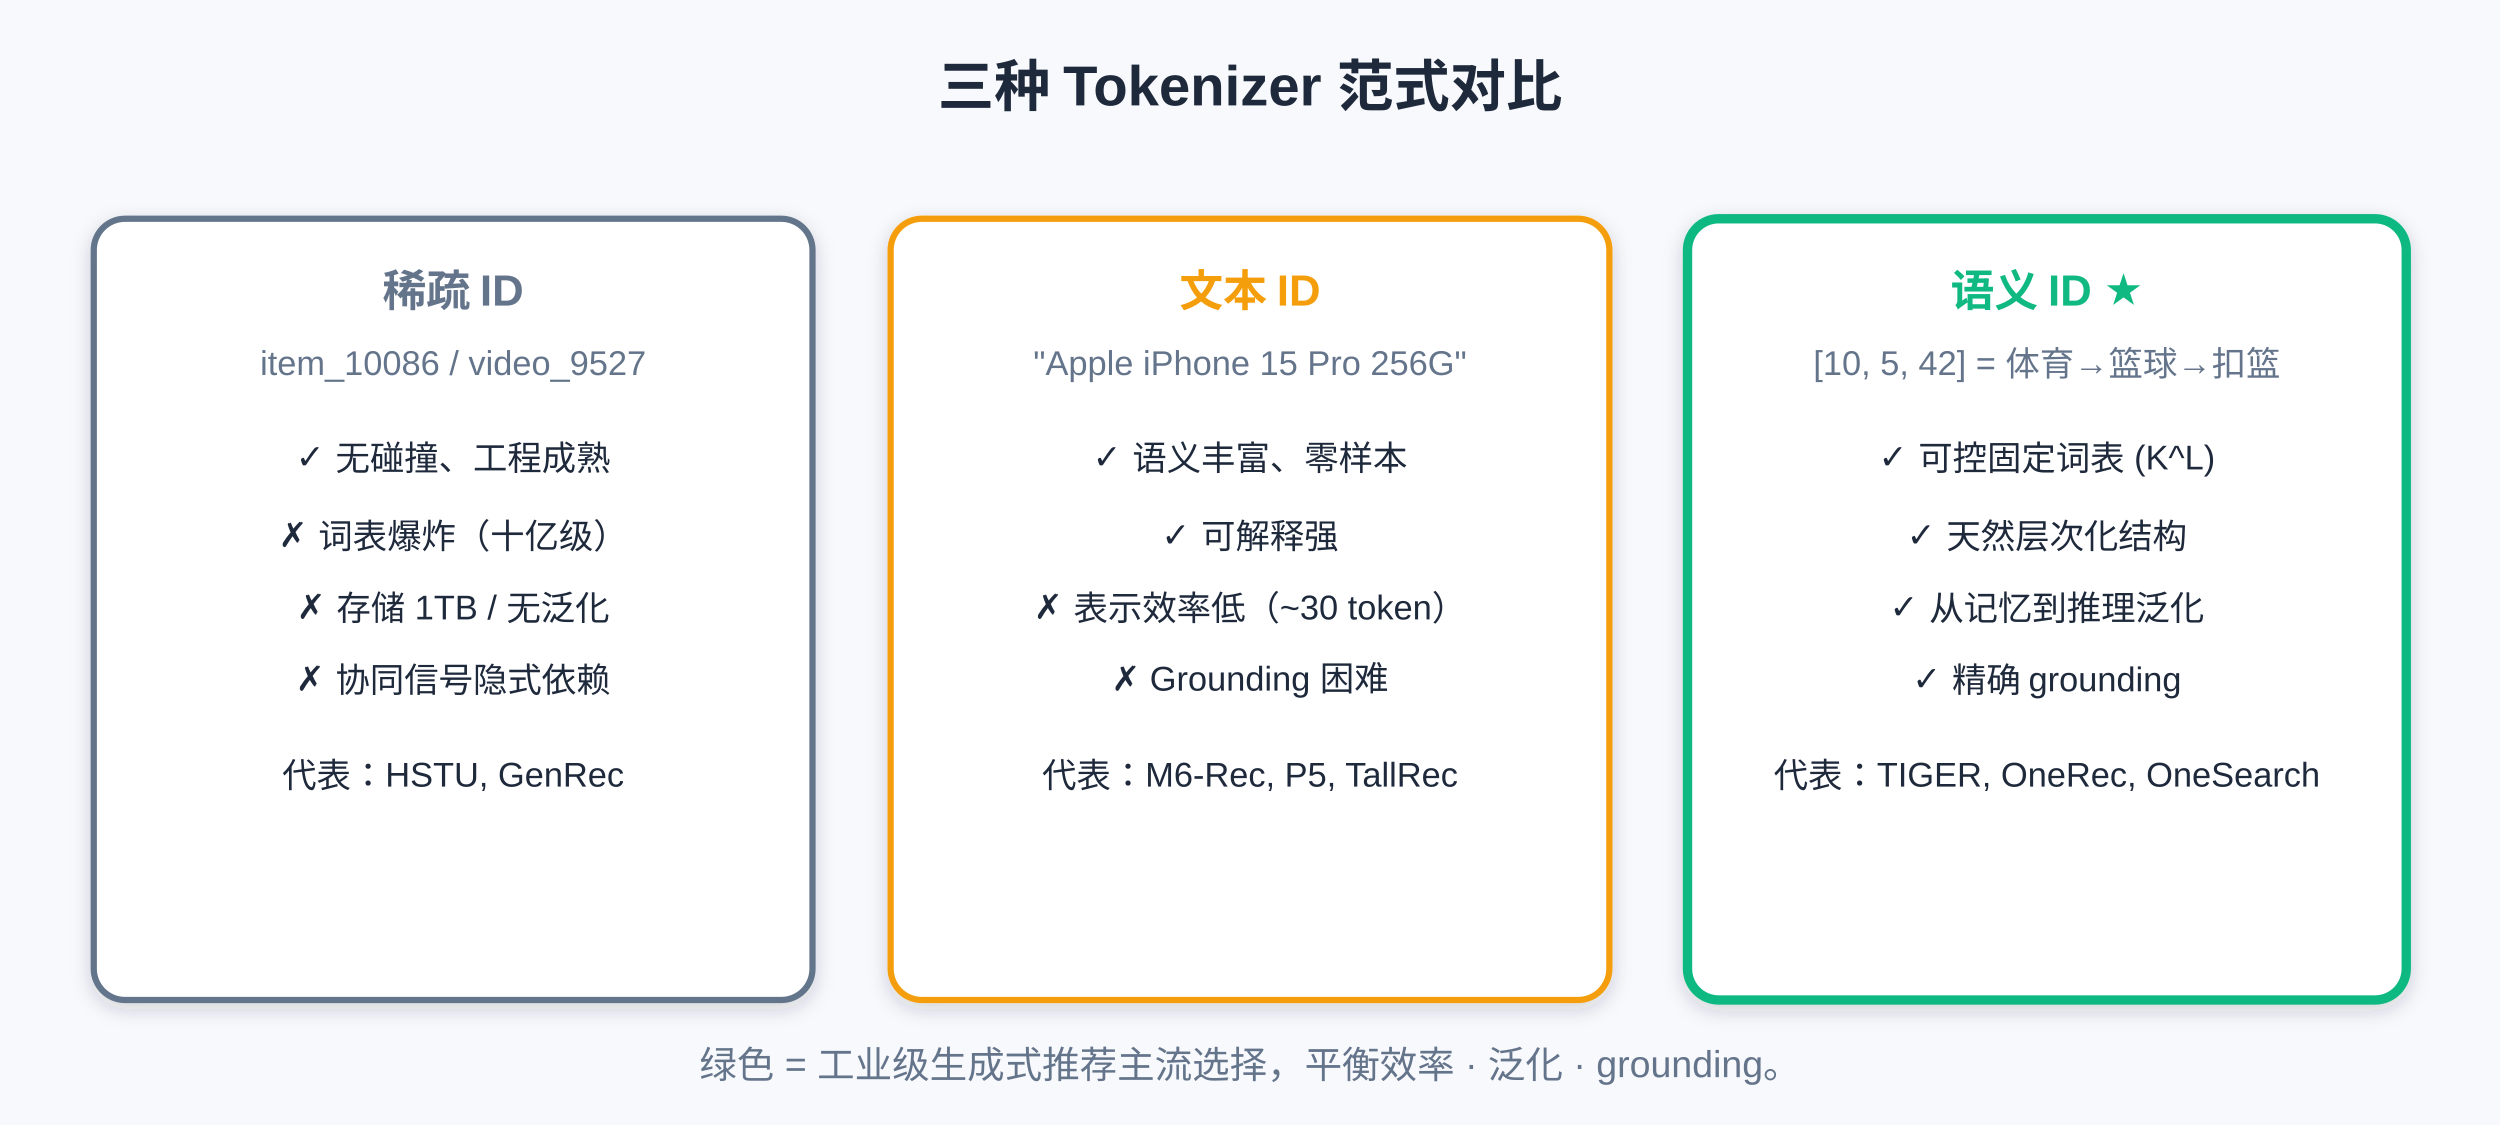
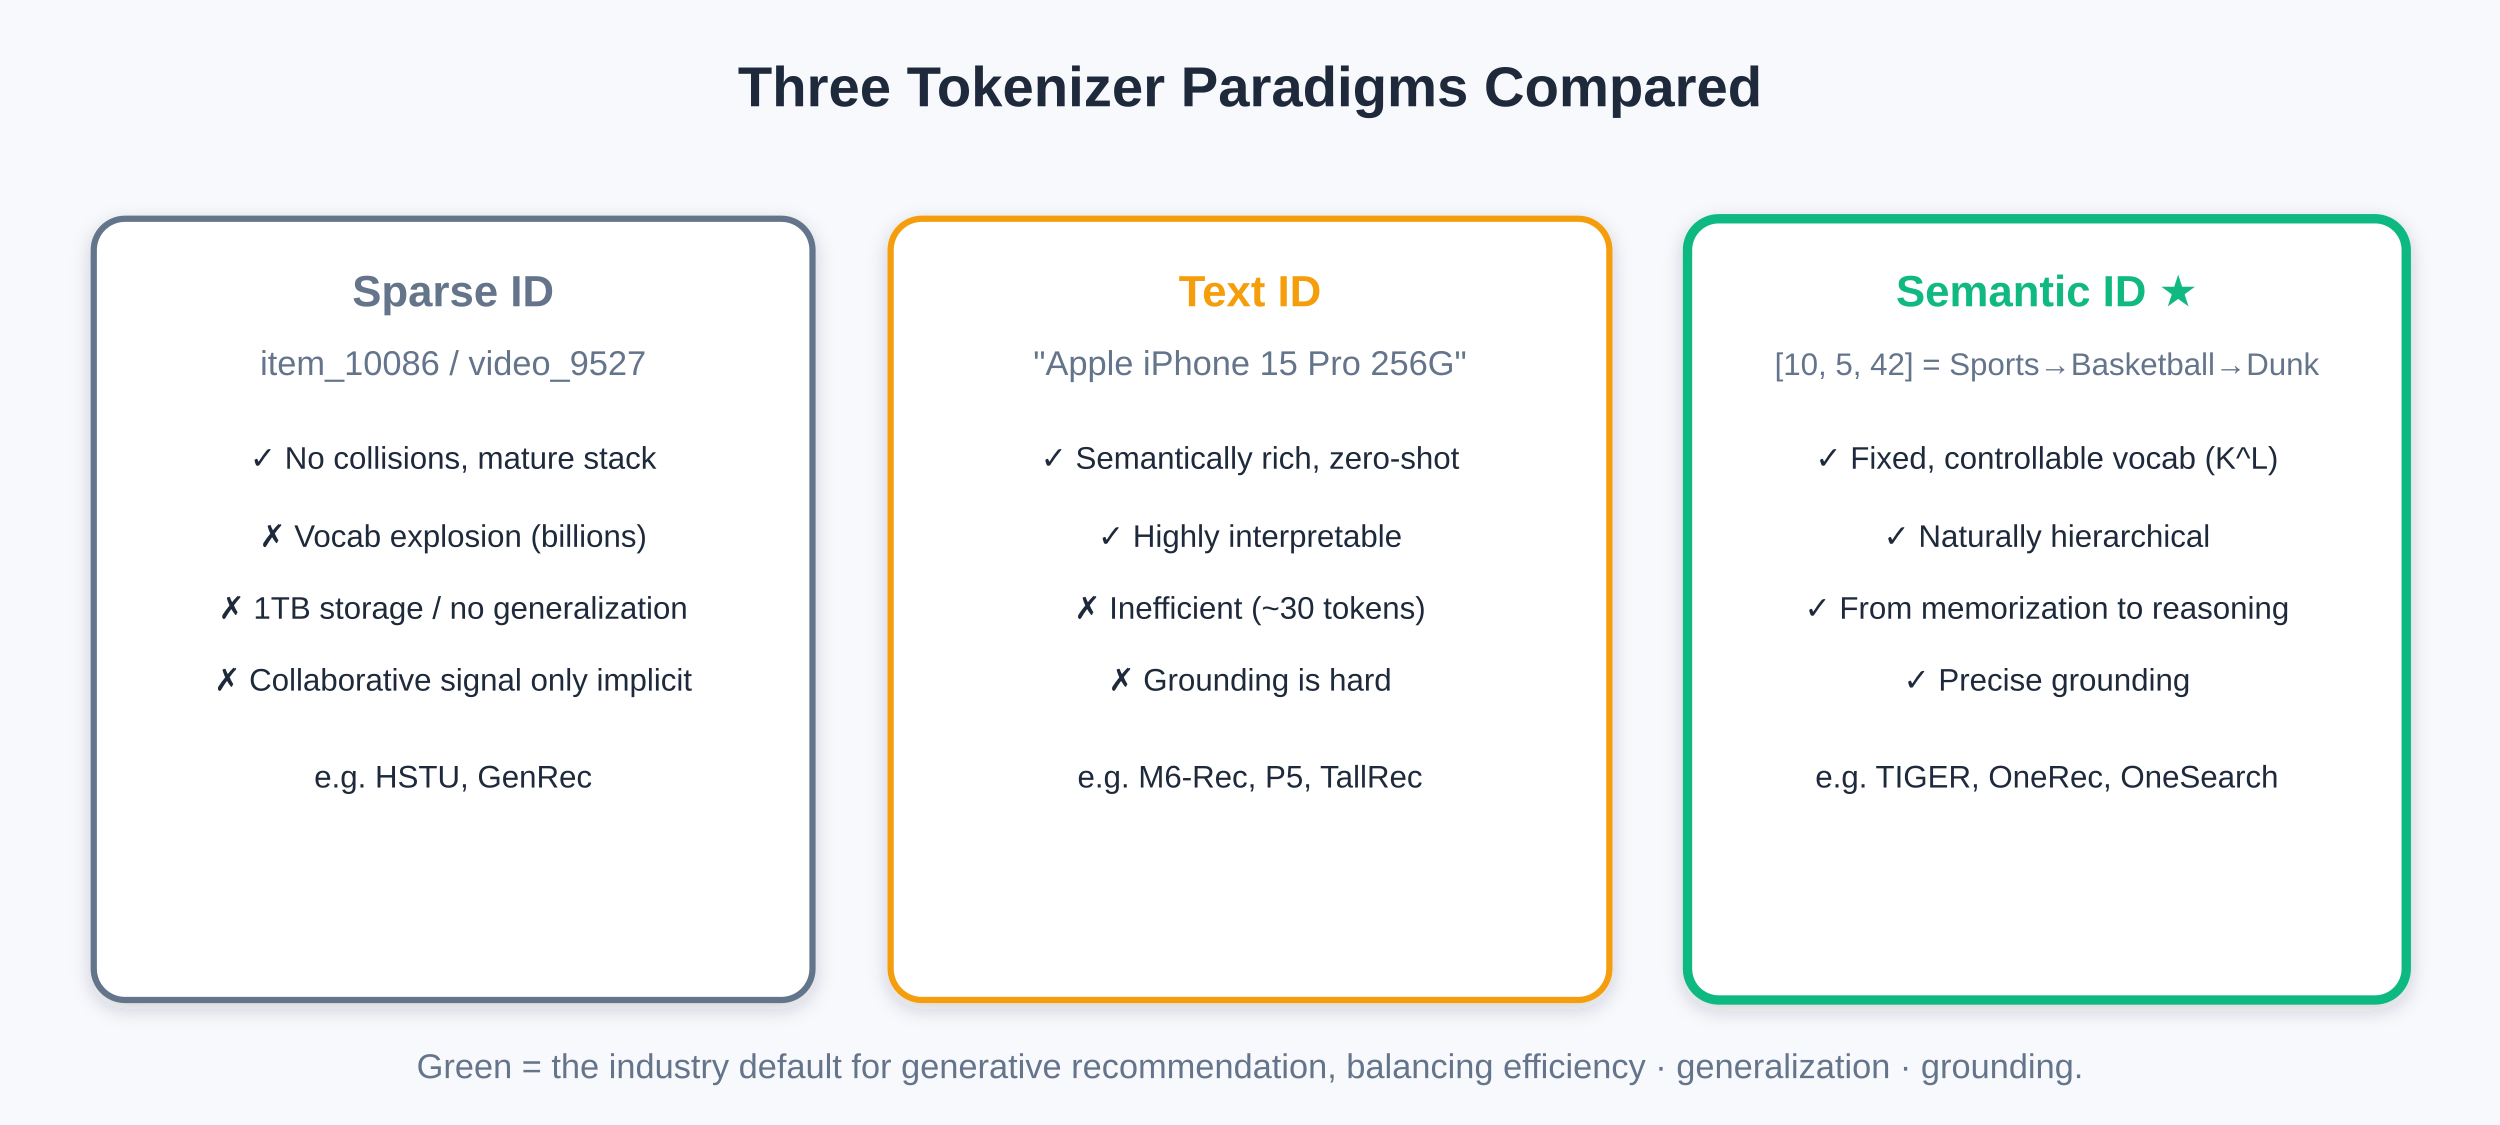
<svg xmlns="http://www.w3.org/2000/svg" viewBox="0 0 800 360" width="800" font-family="Arial, sans-serif">
  <defs>
    <filter id="s4" x="-20%" y="-20%" width="140%" height="140%">
      <feDropShadow dx="0" dy="2" stdDeviation="3" flood-color="#1e293b" flood-opacity="0.18" />
    </filter>
  </defs>
  <rect width="800" height="360" fill="#f8f9fc" />
-   <text x="400" y="34" text-anchor="middle" font-size="18" font-weight="700" fill="#1e293b">三种 Tokenizer 范式对比</text>
+   <text x="400" y="34" text-anchor="middle" font-size="18" font-weight="700" fill="#1e293b">Three Tokenizer Paradigms Compared</text>
  <rect x="30" y="70" width="230" height="250" rx="10" fill="#ffffff" stroke="#64748b" stroke-width="2" filter="url(#s4)" />
-   <text x="145" y="98" text-anchor="middle" font-size="14" font-weight="700" fill="#64748b">稀疏 ID</text>
+   <text x="145" y="98" text-anchor="middle" font-size="14" font-weight="700" fill="#64748b">Sparse ID</text>
  <text x="145" y="120" text-anchor="middle" font-size="11" fill="#64748b">item_10086 / video_9527</text>
-   <g font-size="11" fill="#1e293b">
-     <text x="145" y="150" text-anchor="middle">✓ 无碰撞、工程成熟</text>
-     <text x="145" y="175" text-anchor="middle">✗ 词表爆炸（十亿级）</text>
-     <text x="145" y="198" text-anchor="middle">✗ 存储 1TB / 无泛化</text>
-     <text x="145" y="221" text-anchor="middle">✗ 协同信号隐式依赖</text>
-     <text x="145" y="252" text-anchor="middle">代表：HSTU, GenRec</text>
+   <g font-size="10" fill="#1e293b">
+     <text x="145" y="150" text-anchor="middle">✓ No collisions, mature stack</text>
+     <text x="145" y="175" text-anchor="middle">✗ Vocab explosion (billions)</text>
+     <text x="145" y="198" text-anchor="middle">✗ 1TB storage / no generalization</text>
+     <text x="145" y="221" text-anchor="middle">✗ Collaborative signal only implicit</text>
+     <text x="145" y="252" text-anchor="middle">e.g. HSTU, GenRec</text>
  </g>
  <rect x="285" y="70" width="230" height="250" rx="10" fill="#ffffff" stroke="#f59e0b" stroke-width="2" filter="url(#s4)" />
-   <text x="400" y="98" text-anchor="middle" font-size="14" font-weight="700" fill="#f59e0b">文本 ID</text>
+   <text x="400" y="98" text-anchor="middle" font-size="14" font-weight="700" fill="#f59e0b">Text ID</text>
  <text x="400" y="120" text-anchor="middle" font-size="11" fill="#64748b">"Apple iPhone 15 Pro 256G"</text>
-   <g font-size="11" fill="#1e293b">
-     <text x="400" y="150" text-anchor="middle">✓ 语义丰富、零样本</text>
-     <text x="400" y="175" text-anchor="middle">✓ 可解释强</text>
-     <text x="400" y="198" text-anchor="middle">✗ 表示效率低（~30 token）</text>
-     <text x="400" y="221" text-anchor="middle">✗ Grounding 困难</text>
-     <text x="400" y="252" text-anchor="middle">代表：M6-Rec, P5, TallRec</text>
+   <g font-size="10" fill="#1e293b">
+     <text x="400" y="150" text-anchor="middle">✓ Semantically rich, zero-shot</text>
+     <text x="400" y="175" text-anchor="middle">✓ Highly interpretable</text>
+     <text x="400" y="198" text-anchor="middle">✗ Inefficient (~30 tokens)</text>
+     <text x="400" y="221" text-anchor="middle">✗ Grounding is hard</text>
+     <text x="400" y="252" text-anchor="middle">e.g. M6-Rec, P5, TallRec</text>
  </g>
  <rect x="540" y="70" width="230" height="250" rx="10" fill="#ffffff" stroke="#10b981" stroke-width="3" filter="url(#s4)" />
-   <text x="655" y="98" text-anchor="middle" font-size="14" font-weight="700" fill="#10b981">语义 ID ★</text>
-   <text x="655" y="120" text-anchor="middle" font-size="11" fill="#64748b">[10, 5, 42] = 体育→篮球→扣篮</text>
-   <g font-size="11" fill="#1e293b">
-     <text x="655" y="150" text-anchor="middle">✓ 可控固定词表 (K^L)</text>
-     <text x="655" y="175" text-anchor="middle">✓ 天然层次化结构</text>
-     <text x="655" y="198" text-anchor="middle">✓ 从记忆到推理泛化</text>
-     <text x="655" y="221" text-anchor="middle">✓ 精确 grounding</text>
-     <text x="655" y="252" text-anchor="middle">代表：TIGER, OneRec, OneSearch</text>
+   <text x="655" y="98" text-anchor="middle" font-size="14" font-weight="700" fill="#10b981">Semantic ID ★</text>
+   <text x="655" y="120" text-anchor="middle" font-size="10" fill="#64748b">[10, 5, 42] = Sports→Basketball→Dunk</text>
+   <g font-size="10" fill="#1e293b">
+     <text x="655" y="150" text-anchor="middle">✓ Fixed, controllable vocab (K^L)</text>
+     <text x="655" y="175" text-anchor="middle">✓ Naturally hierarchical</text>
+     <text x="655" y="198" text-anchor="middle">✓ From memorization to reasoning</text>
+     <text x="655" y="221" text-anchor="middle">✓ Precise grounding</text>
+     <text x="655" y="252" text-anchor="middle">e.g. TIGER, OneRec, OneSearch</text>
  </g>
-   <text x="400" y="345" text-anchor="middle" font-size="12" fill="#64748b">绿色 = 工业级生成式推荐主流选择，平衡效率 · 泛化 · grounding。</text>
+   <text x="400" y="345" text-anchor="middle" font-size="11" fill="#64748b">Green = the industry default for generative recommendation, balancing efficiency · generalization · grounding.</text>
</svg>
